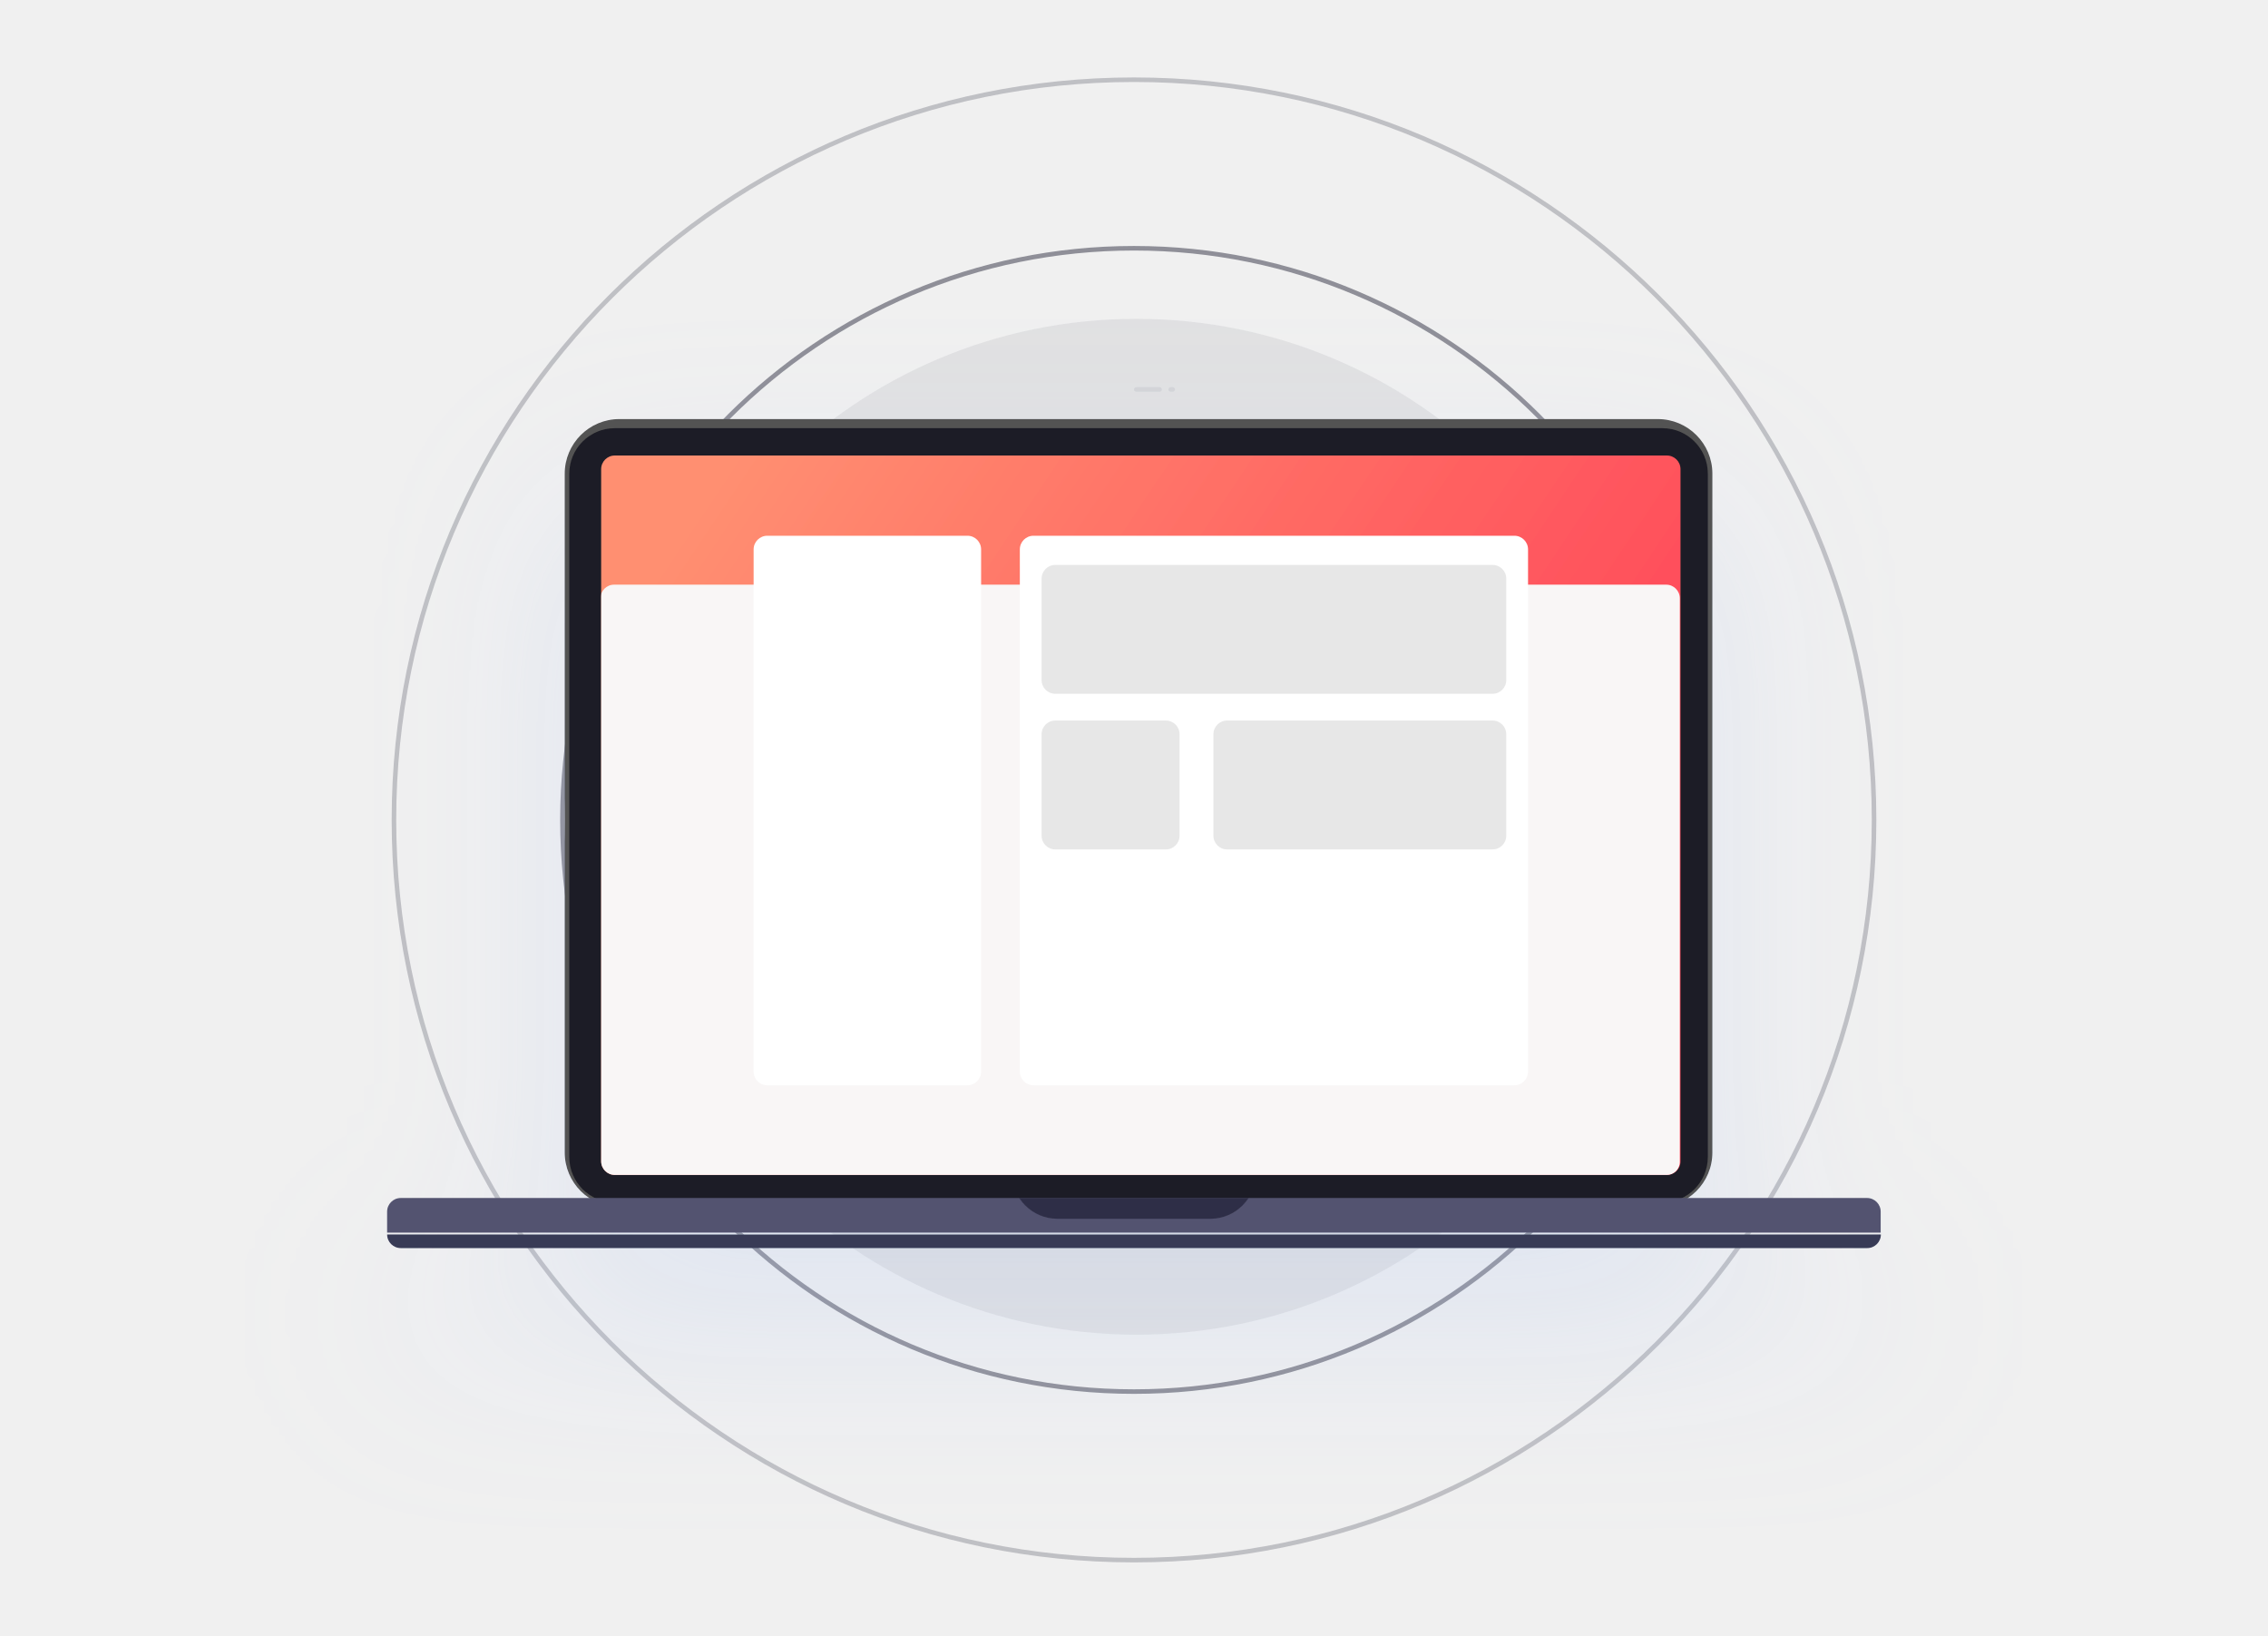
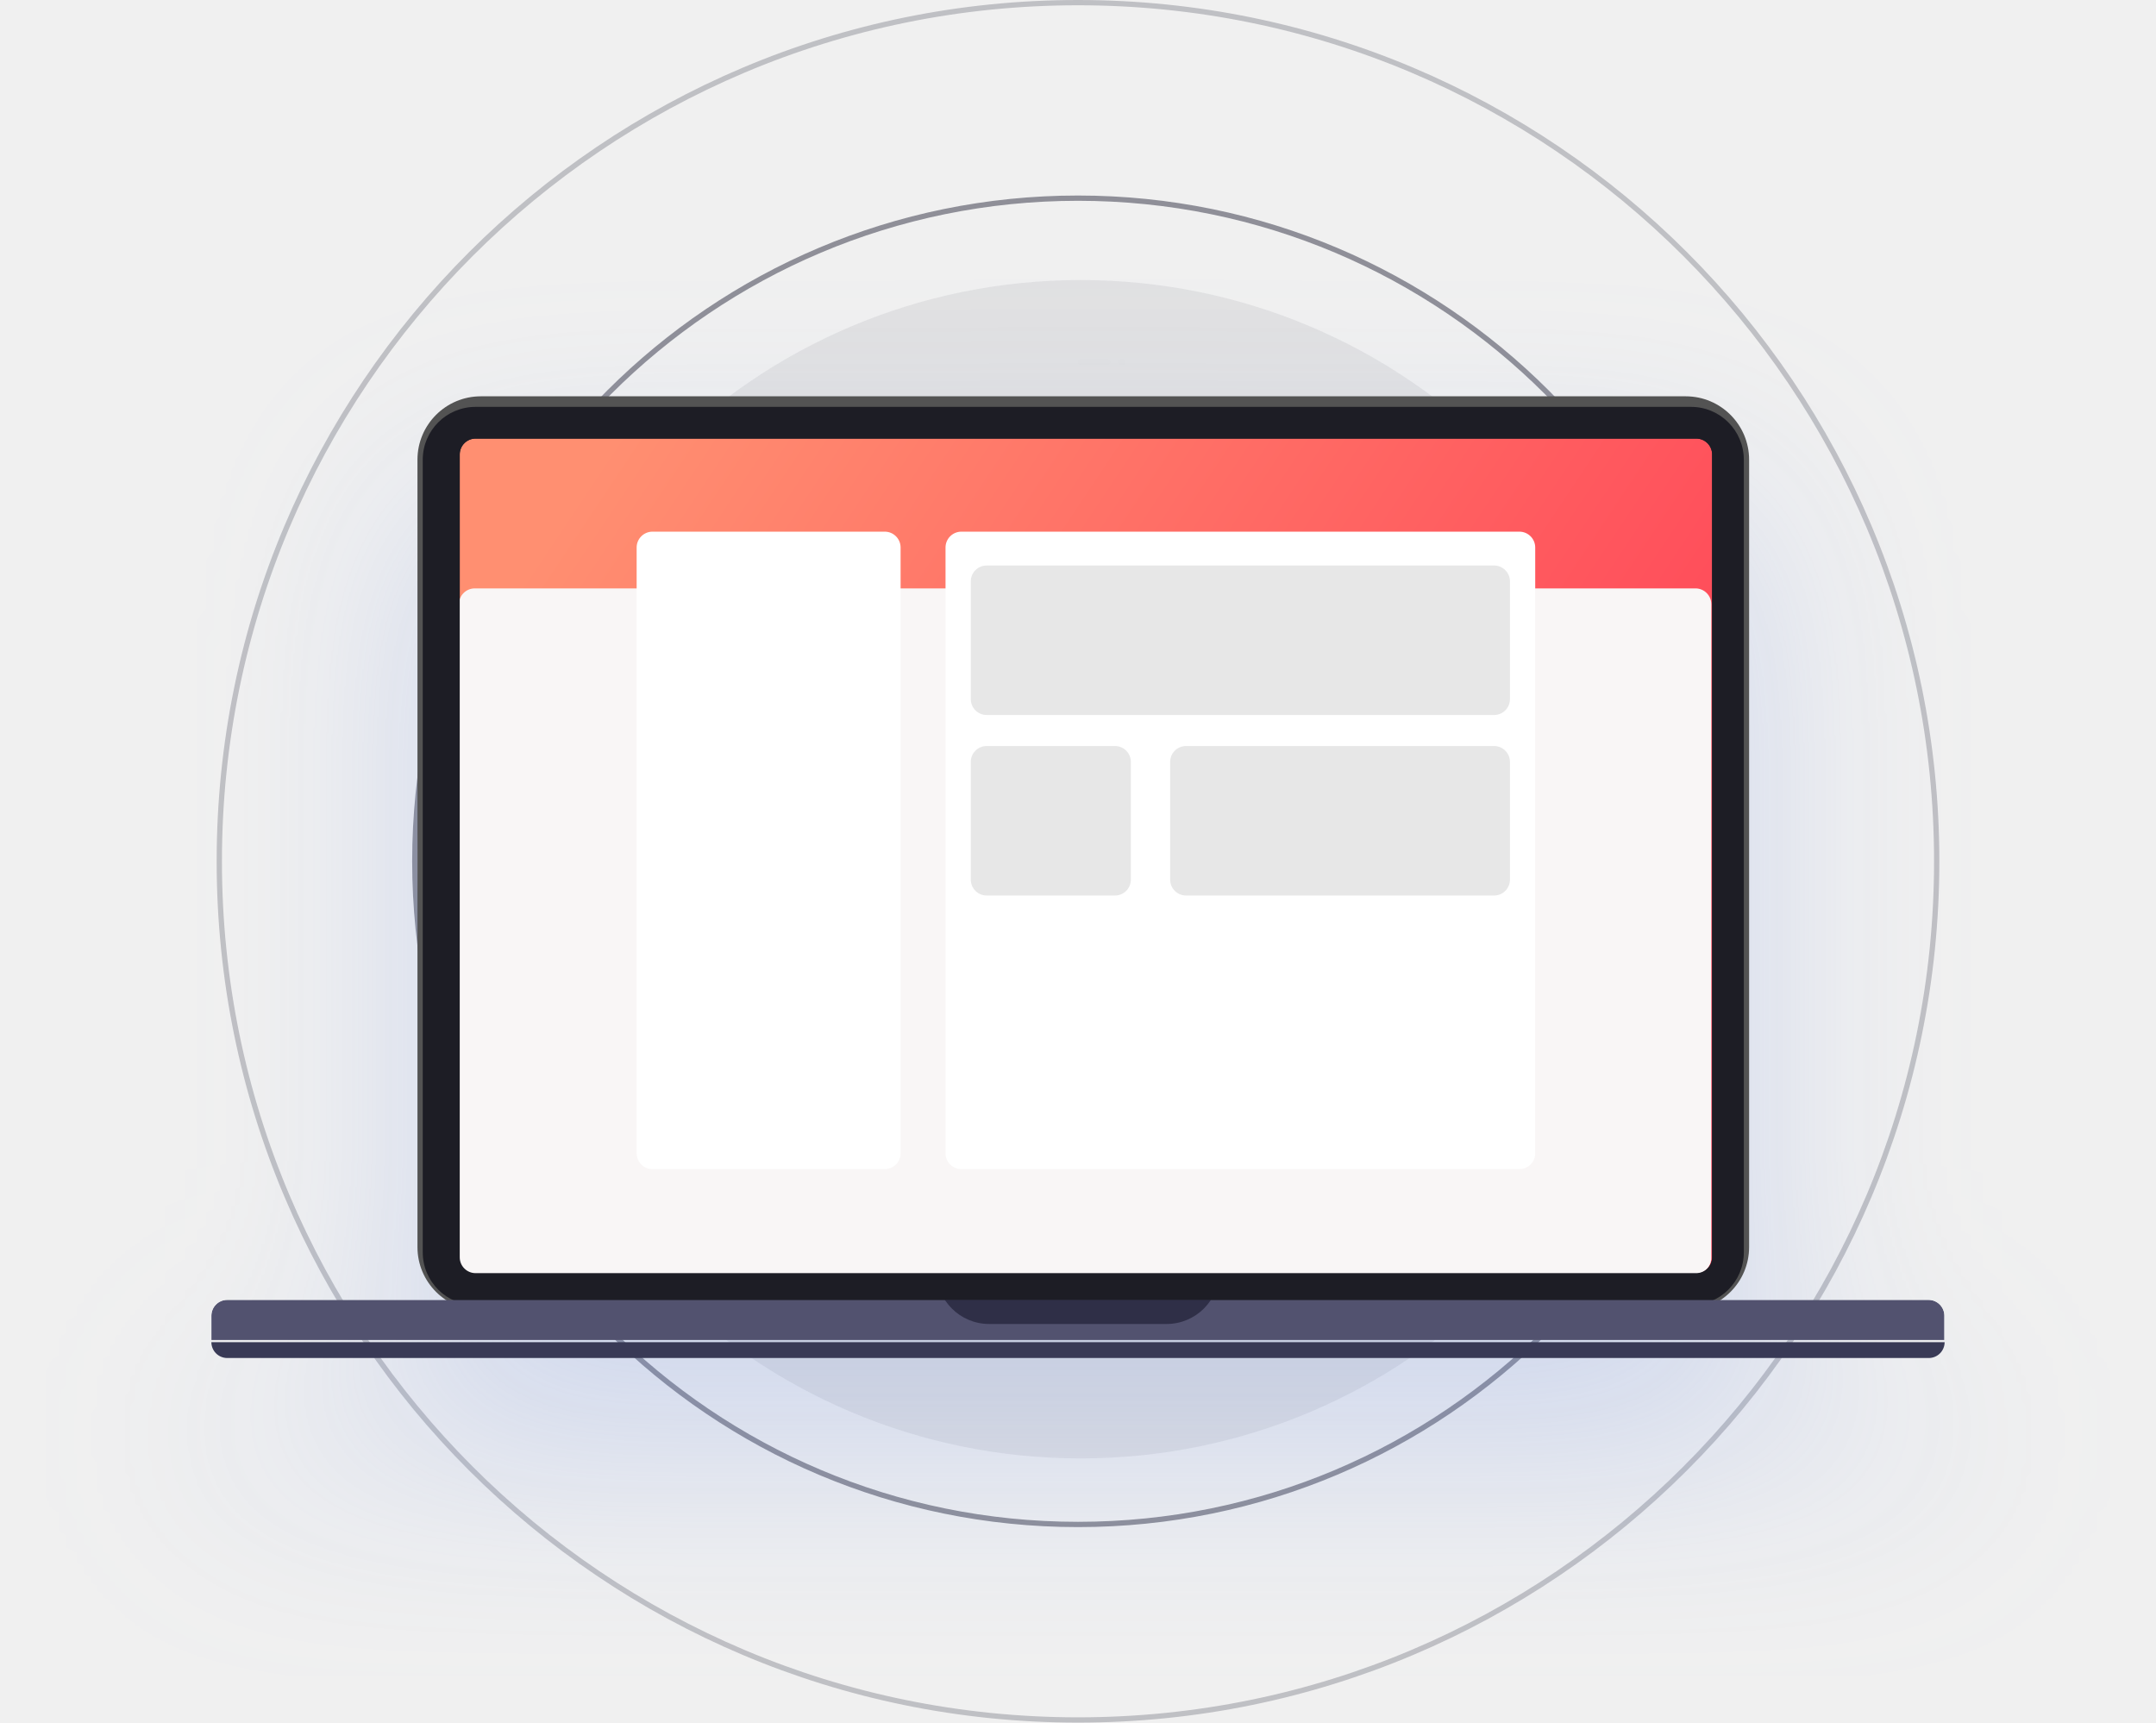
- <svg xmlns="http://www.w3.org/2000/svg" xmlns:xlink="http://www.w3.org/1999/xlink" width="498" height="359">
+ <svg xmlns="http://www.w3.org/2000/svg" width="408" height="326" viewBox="0 0 408 326" fill="none">
+   <path opacity="0.08" d="M316 164.5C316 226.08 266.08 276 204.5 276C142.92 276 93 226.08 93 164.5C93 102.92 142.92 53 204.5 53C266.08 53 316 102.92 316 164.5Z" fill="#2D2E40" />
+   <path opacity="0.5" d="M329.5 163C329.5 232.312 273.312 288.5 204 288.5C134.688 288.5 78.5 232.312 78.5 163C78.5 93.688 134.688 37.5 204 37.5C273.312 37.5 329.5 93.688 329.5 163Z" stroke="#2D2E40" />
+   <path opacity="0.25" d="M366.5 163C366.5 252.746 293.746 325.5 204 325.5C114.254 325.5 41.5 252.746 41.5 163C41.5 73.254 114.254 0.5 204 0.5C293.746 0.5 366.5 73.254 366.5 163Z" stroke="#2D2E40" />
+   <g filter="url(#filter0_d_271_291)">
+     <path d="M319 75H91C84.373 75 79 80.373 79 87V236C79 242.627 84.373 248 91 248H319C325.627 248 331 242.627 331 236V87C331 80.373 325.627 75 319 75Z" fill="#535353" />
+     <path d="M320 77H90C84.477 77 80 81.477 80 87V237C80 242.523 84.477 247 90 247H320C325.523 247 330 242.523 330 237V87C330 81.477 325.523 77 320 77Z" fill="#1D1D25" />
+     <mask id="mask0_271_291" style="mask-type:alpha" maskUnits="userSpaceOnUse" x="87" y="83" width="237" height="158">
+       <path d="M321 83H90C88.343 83 87 84.343 87 86V237.94C87 239.597 88.343 240.94 90 240.94H321C322.657 240.94 324 239.597 324 237.94V86C324 84.343 322.657 83 321 83Z" fill="white" />
+     </mask>
+     <g mask="url(#mask0_271_291)">
+       <path d="M321 83H90C88.343 83 87 84.343 87 86V237.94C87 239.597 88.343 240.94 90 240.94H321C322.657 240.94 324 239.597 324 237.94V86C324 84.343 322.657 83 321 83Z" fill="url(#paint0_linear_271_291)" />
+       <path d="M320.848 111.352H89.848C88.191 111.352 86.848 112.695 86.848 114.352V238.061C86.848 239.718 88.191 241.061 89.848 241.061H320.848C322.505 241.061 323.848 239.718 323.848 238.061V114.352C323.848 112.695 322.505 111.352 320.848 111.352Z" fill="#F9F6F6" />
+       <path d="M167.429 100.615H123.478C121.821 100.615 120.478 101.958 120.478 103.615V218.25C120.478 219.907 121.821 221.25 123.478 221.25H167.429C169.086 221.25 170.429 219.907 170.429 218.25V103.615C170.429 101.958 169.086 100.615 167.429 100.615Z" fill="white" />
+       <path d="M287.523 100.615H181.931C180.274 100.615 178.931 101.958 178.931 103.615V218.25C178.931 219.907 180.274 221.25 181.931 221.25H287.523C289.18 221.25 290.523 219.907 290.523 218.25V103.615C290.523 101.958 289.18 100.615 287.523 100.615Z" fill="white" />
+       <path d="M282.74 107.02H186.713C185.056 107.02 183.713 108.363 183.713 110.02V132.311C183.713 133.968 185.056 135.311 186.713 135.311H282.74C284.397 135.311 285.74 133.968 285.74 132.311V110.02C285.74 108.363 284.397 107.02 282.74 107.02Z" fill="#E7E7E7" />
+       <path d="M211.002 141.183H186.713C185.056 141.183 183.713 142.526 183.713 144.183V166.474C183.713 168.131 185.056 169.474 186.713 169.474H211.002C212.659 169.474 214.002 168.131 214.002 166.474V144.183C214.002 142.526 212.659 141.183 211.002 141.183Z" fill="#E7E7E7" />
+       <path d="M282.74 141.183H224.442C222.785 141.183 221.442 142.526 221.442 144.183V166.474C221.442 168.131 222.785 169.474 224.442 169.474H282.74C284.397 169.474 285.74 168.131 285.74 166.474V144.183C285.74 142.526 284.397 141.183 282.74 141.183Z" fill="#E7E7E7" />
+     </g>
+     <g opacity="0.098">
+       <path opacity="0.098" d="M209.62 68H204.5C204.224 68 204 68.224 204 68.5C204 68.776 204.224 69 204.5 69H209.62C209.896 69 210.12 68.776 210.12 68.5C210.12 68.224 209.896 68 209.62 68Z" fill="#4A5166" />
+       <path opacity="0.098" d="M212.5 68H212.06C211.784 68 211.56 68.224 211.56 68.5C211.56 68.776 211.784 69 212.06 69H212.5C212.776 69 213 68.776 213 68.5C213 68.224 212.776 68 212.5 68Z" fill="#4A5166" />
+     </g>
+     <mask id="mask1_271_291" style="mask-type:alpha" maskUnits="userSpaceOnUse" x="40" y="246" width="328" height="8">
+       <path d="M43 246H364.953C365.749 246 366.512 246.316 367.074 246.879C367.637 247.441 367.953 248.204 367.953 249V253.602H40V249C40 248.204 40.316 247.441 40.879 246.879C41.441 246.316 42.204 246 43 246V246Z" fill="white" />
+     </mask>
+     <g mask="url(#mask1_271_291)">
+       <path d="M43 246H364.953C365.749 246 366.512 246.316 367.074 246.879C367.637 247.441 367.953 248.204 367.953 249V253.602H40V249C40 248.204 40.316 247.441 40.879 246.879C41.441 246.316 42.204 246 43 246V246Z" fill="#52526F" />
+       <path d="M220.76 227.374H187.193C181.67 227.374 177.193 231.851 177.193 237.374V240.561C177.193 246.084 181.67 250.561 187.193 250.561H220.76C226.283 250.561 230.76 246.084 230.76 240.561V237.374C230.76 231.851 226.283 227.374 220.76 227.374Z" fill="#2F2F47" />
+     </g>
+     <path d="M40 254H368C368 254.796 367.684 255.559 367.121 256.121C366.559 256.684 365.796 257 365 257H43C42.204 257 41.441 256.684 40.879 256.121C40.316 255.559 40 254.796 40 254V254Z" fill="#393A56" />
+   </g>
  <defs>
-     <linearGradient x1="0%" y1="27.795%" x2="100%" y2="72.205%" id="c">
-       <stop stop-color="#FF8F71" offset="0%" />
-       <stop stop-color="#FF3E55" offset="100%" />
+     <filter id="filter0_d_271_291" x="0" y="48" width="408" height="269" filterUnits="userSpaceOnUse" color-interpolation-filters="sRGB">
+       <feFlood flood-opacity="0" result="BackgroundImageFix" />
+       <feColorMatrix in="SourceAlpha" type="matrix" values="0 0 0 0 0 0 0 0 0 0 0 0 0 0 0 0 0 0 127 0" result="hardAlpha" />
+       <feOffset dy="20" />
+       <feGaussianBlur stdDeviation="20" />
+       <feColorMatrix type="matrix" values="0 0 0 0 0.422 0 0 0 0 0.554 0 0 0 0 0.894 0 0 0 0.243 0" />
+       <feBlend mode="normal" in2="BackgroundImageFix" result="effect1_dropShadow_271_291" />
+       <feBlend mode="normal" in="SourceGraphic" in2="effect1_dropShadow_271_291" result="shape" />
+     </filter>
+     <linearGradient id="paint0_linear_271_291" x1="87" y1="126.899" x2="283.485" y2="257.837" gradientUnits="userSpaceOnUse">
+       <stop stop-color="#FF8F71" />
+       <stop offset="1" stop-color="#FF3E55" />
    </linearGradient>
-     <filter x="-35.1%" y="-60.8%" width="170.1%" height="221.7%" filterUnits="objectBoundingBox" id="a">
-       <feOffset dy="20" in="SourceAlpha" result="shadowOffsetOuter1" />
-       <feGaussianBlur stdDeviation="20" in="shadowOffsetOuter1" result="shadowBlurOuter1" />
-       <feColorMatrix values="0 0 0 0 0.422 0 0 0 0 0.554 0 0 0 0 0.894 0 0 0 0.243 0" in="shadowBlurOuter1" result="shadowMatrixOuter1" />
-       <feMerge>
-         <feMergeNode in="shadowMatrixOuter1" />
-         <feMergeNode in="SourceGraphic" />
-       </feMerge>
-     </filter>
-     <rect id="b" x="0" y="0" width="237" height="157.94" rx="3" />
-     <path d="M3 0h321.953a3 3 0 013 3v4.602H0V3a3 3 0 013-3z" id="e" />
  </defs>
-   <g fill="none" fill-rule="evenodd">
-     <g transform="translate(86 17)">
-       <rect fill="#2D2E40" opacity=".08" transform="matrix(1 0 0 -1 0 329)" x="52" y="53" width="223" height="223" rx="111.5" />
-       <rect stroke="#2D2E40" opacity=".5" transform="matrix(1 0 0 -1 0 326)" x="37.5" y="37.5" width="251" height="251" rx="125.5" />
-       <rect stroke="#2D2E40" opacity=".25" transform="matrix(1 0 0 -1 0 326)" x=".5" y=".5" width="325" height="325" rx="162.5" />
-     </g>
-     <g filter="url(#a)" transform="translate(85 85)">
-       <rect fill="#535353" fill-rule="nonzero" x="39" y="7" width="252" height="173" rx="12" />
-       <rect fill="#1D1D25" fill-rule="nonzero" x="40" y="9" width="250" height="170" rx="10" />
-       <g transform="translate(47 15)">
-         <mask id="d" fill="#fff">
-           <use xlink:href="#b" />
-         </mask>
-         <use fill="url(#c)" fill-rule="nonzero" xlink:href="#b" />
-         <rect fill="#F9F6F6" fill-rule="nonzero" mask="url(#d)" x="-.152" y="28.352" width="237" height="129.709" rx="3" />
-         <g mask="url(#d)" fill-rule="nonzero">
-           <g transform="translate(33.478 17.615)">
-             <rect fill="#FFF" width="49.951" height="120.635" rx="3" />
-             <rect fill="#FFF" x="58.453" width="111.592" height="120.635" rx="3" />
-             <rect fill="#E7E7E7" x="63.235" y="6.405" width="102.027" height="28.291" rx="3" />
-             <rect fill="#E7E7E7" x="63.235" y="40.568" width="30.289" height="28.291" rx="3" />
-             <rect fill="#E7E7E7" x="100.964" y="40.568" width="64.298" height="28.291" rx="3" />
-           </g>
-         </g>
-       </g>
-       <g transform="translate(164)" fill="#4A5166" fill-rule="nonzero" opacity=".098">
-         <rect width="6.12" height="1" rx=".5" />
-         <rect x="7.56" width="1.44" height="1" rx=".5" />
-       </g>
-       <g transform="translate(0 178)">
-         <mask id="f" fill="#fff">
-           <use xlink:href="#e" />
-         </mask>
-         <use fill="#52526F" fill-rule="nonzero" xlink:href="#e" />
-         <rect fill="#2F2F47" fill-rule="nonzero" mask="url(#f)" x="137.193" y="-18.626" width="53.567" height="23.187" rx="10" />
-       </g>
-       <path d="M0 186h328a3 3 0 01-3 3H3a3 3 0 01-3-3z" fill="#393A56" fill-rule="nonzero" />
-     </g>
-   </g>
</svg>
